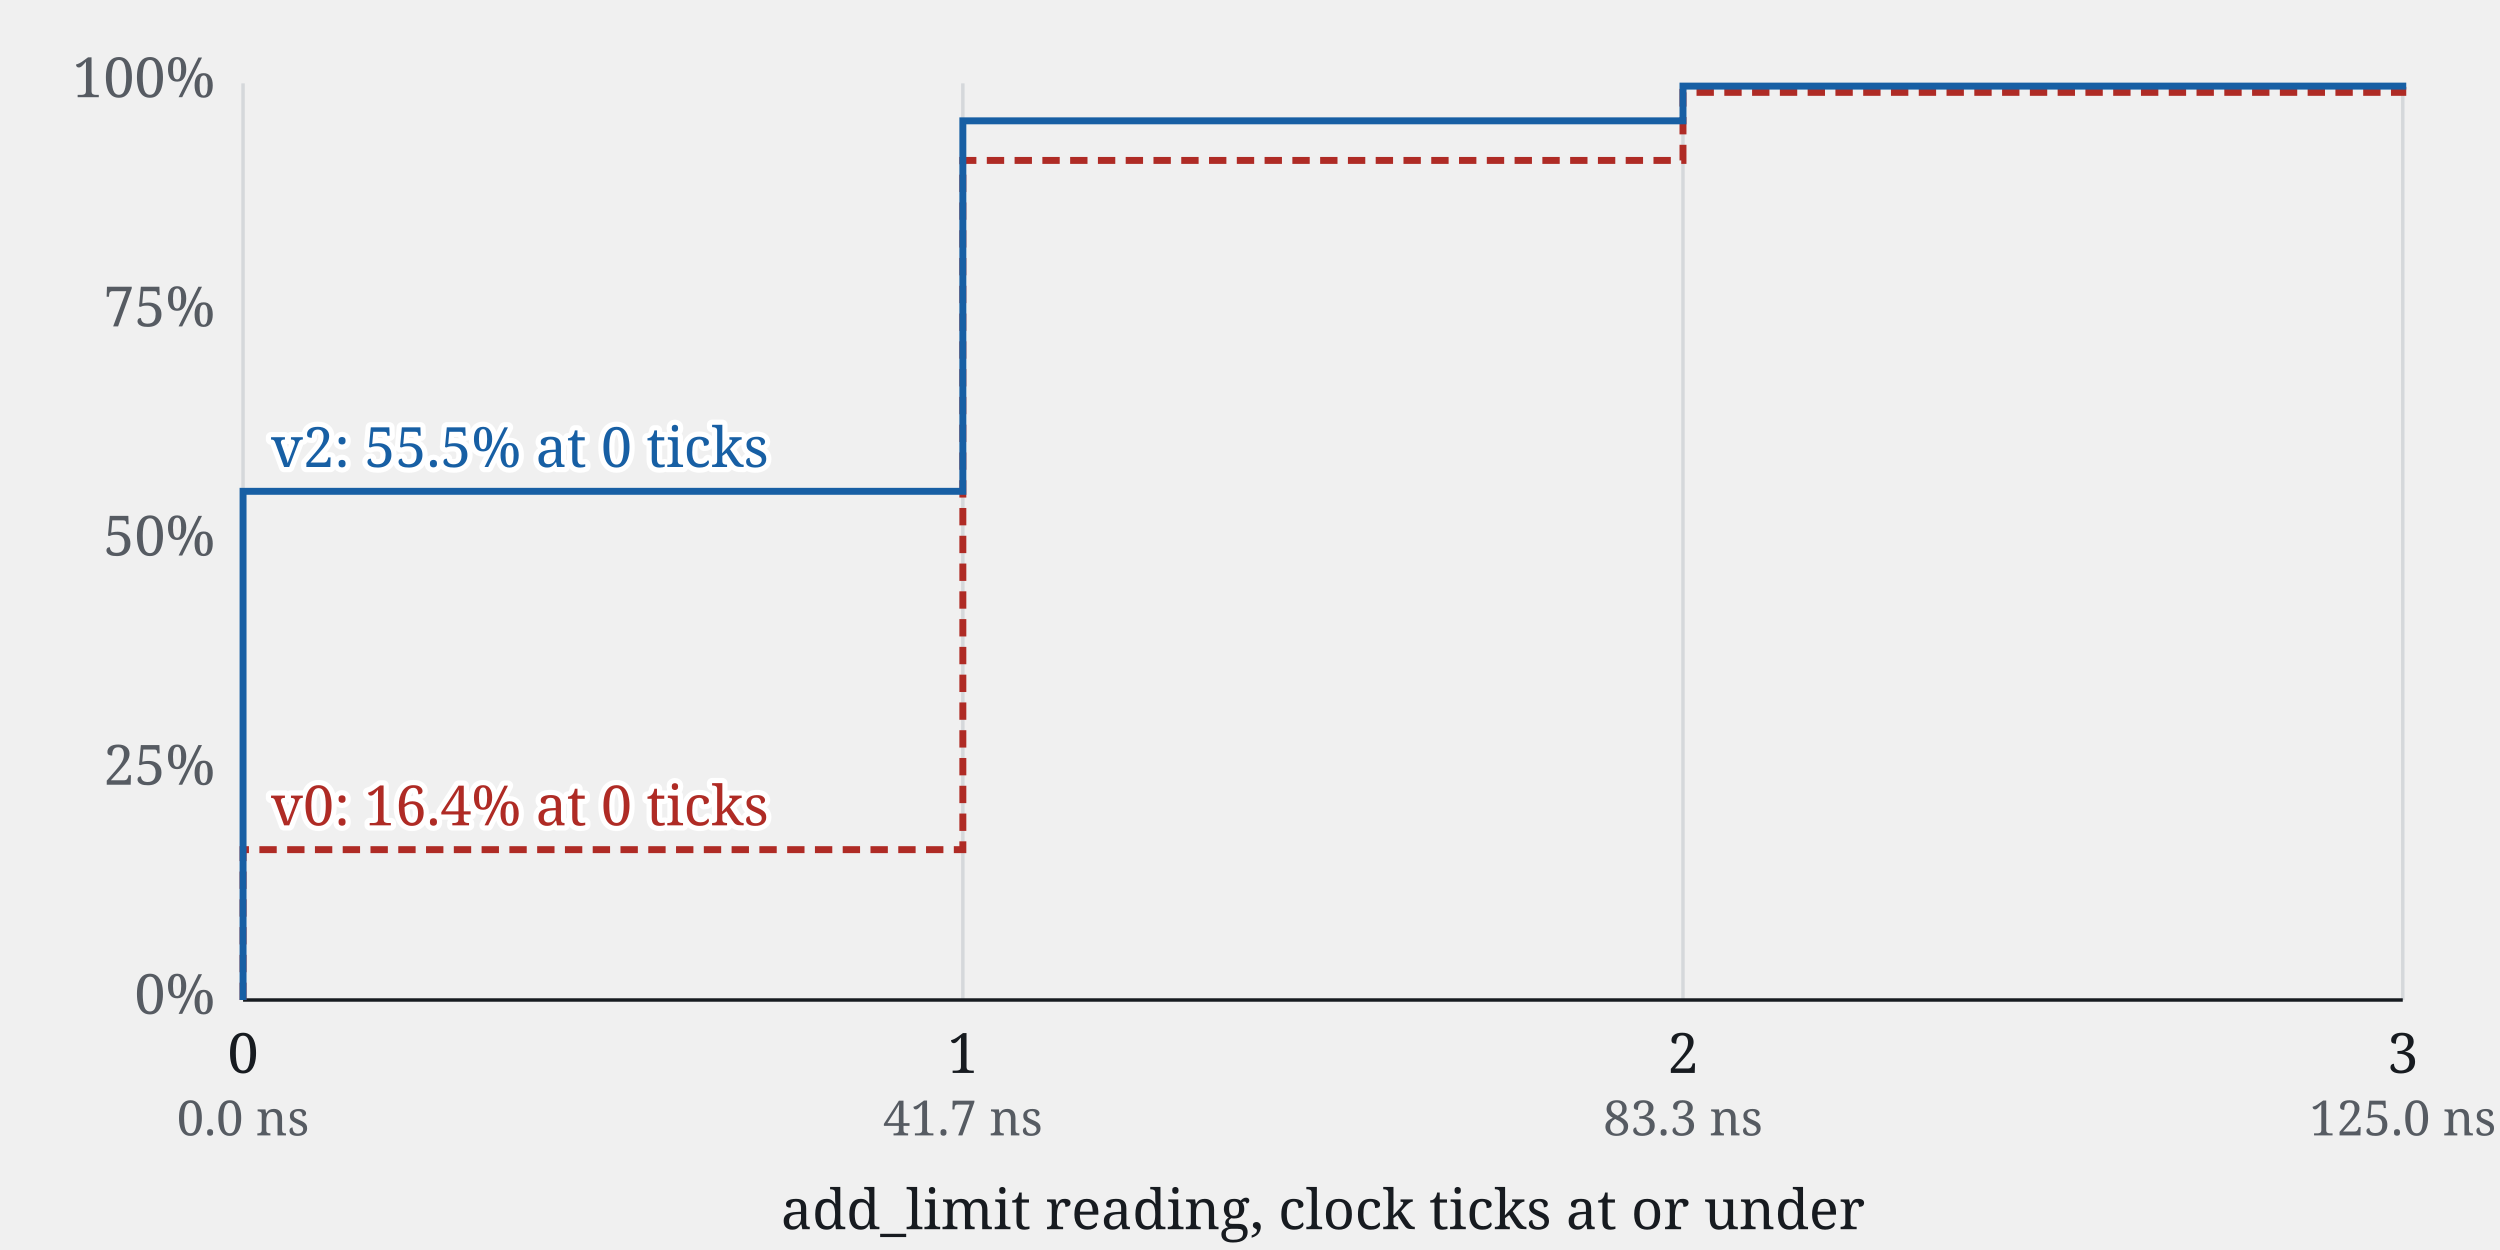
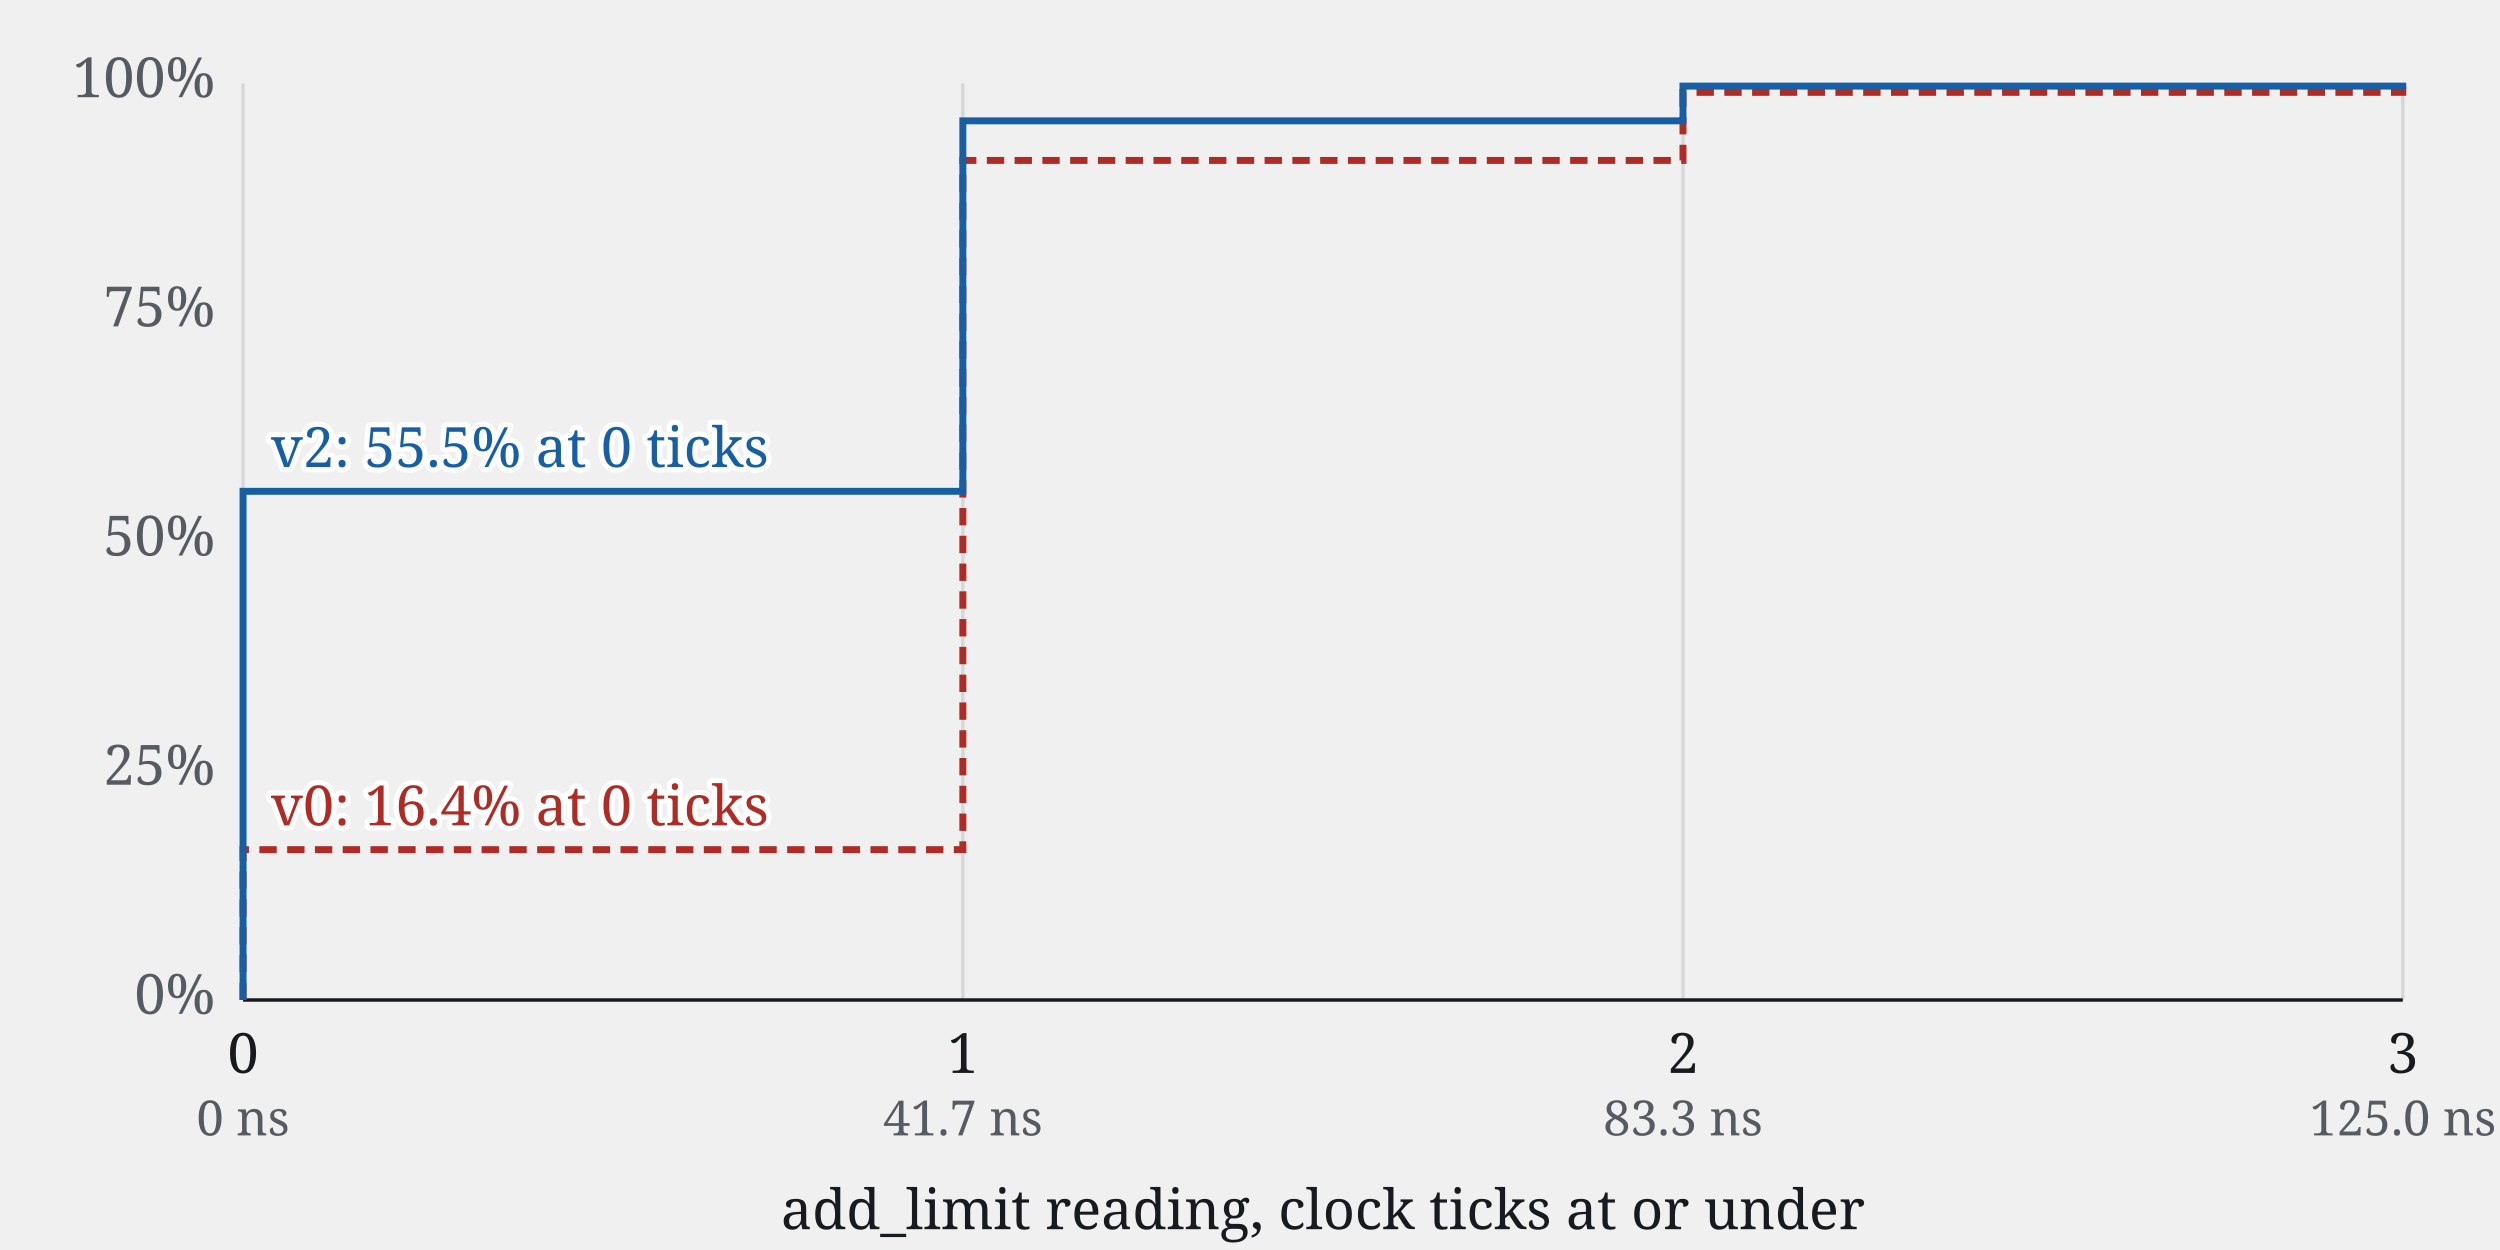
<svg xmlns="http://www.w3.org/2000/svg" viewBox="0 0 720 360" width="720" height="360" role="img" aria-labelledby="t" font-family="Charter, 'Bitstream Charter', 'Sitka Text', Cambria, serif" font-size="16">
  <style>.ax{stroke:#171b20;stroke-width:1}.grid{stroke:#d5d8db;stroke-width:1}.txt{fill:#171b20}.mut{fill:#565b62}.s0{stroke:#af2b25}.s1{stroke:#175fa4}.t0{fill:#af2b25}.t1{fill:#175fa4}.line{fill:none;stroke-width:2}.s0.line{stroke-dasharray:5 3}.lbl{paint-order:stroke;stroke:#fff;stroke-width:3px;stroke-linejoin:round}@media (prefers-color-scheme: dark){.ax{stroke:#e5e8ec}.grid{stroke:#2f3338}.txt{fill:#e5e8ec}.mut{fill:#a7abb1}.s0{stroke:#f2897c}.s1{stroke:#79b6f4}.t0{fill:#f2897c}.t1{fill:#79b6f4}.lbl{stroke:#0d1013}}</style>
  <text class="mut" x="62" y="292.0" text-anchor="end">0%</text>
  <text class="mut" x="62" y="226.0" text-anchor="end">25%</text>
  <text class="mut" x="62" y="160.0" text-anchor="end">50%</text>
  <text class="mut" x="62" y="94.0" text-anchor="end">75%</text>
  <text class="mut" x="62" y="28.0" text-anchor="end">100%</text>
  <line class="grid" x1="70.0" y1="24" x2="70.0" y2="288" />
  <text class="txt" x="70.0" y="309" text-anchor="middle">0</text>
-   <text class="mut" x="70.0" y="327" text-anchor="middle" font-size="14">0.0 ns</text>
+   <text class="mut" x="70.0" y="327" text-anchor="middle" font-size="14">0 ns</text>
  <line class="grid" x1="277.3" y1="24" x2="277.3" y2="288" />
  <text class="txt" x="277.3" y="309" text-anchor="middle">1</text>
  <text class="mut" x="277.3" y="327" text-anchor="middle" font-size="14">41.7 ns</text>
  <line class="grid" x1="484.7" y1="24" x2="484.7" y2="288" />
  <text class="txt" x="484.7" y="309" text-anchor="middle">2</text>
  <text class="mut" x="484.7" y="327" text-anchor="middle" font-size="14">83.3 ns</text>
  <line class="grid" x1="692.0" y1="24" x2="692.0" y2="288" />
  <text class="txt" x="692.0" y="309" text-anchor="middle">3</text>
  <text class="mut" x="692.0" y="327" text-anchor="middle" font-size="14">125.0 ns</text>
  <line class="ax" x1="70" y1="288" x2="692" y2="288" />
  <text class="txt" x="381" y="354" text-anchor="middle">add_limit reading, clock ticks at or under</text>
  <path class="line s0" d="M70.0,288.0V244.7H277.3V46.2H484.7V26.6H692.0V24.8" />
  <text class="lbl t0" x="78.0" y="237.7">v0: 16.4% at 0 ticks</text>
  <path class="line s1" d="M70.0,288.0V141.5H277.3V34.8H484.7V24.8H692.0V24.3" />
  <text class="lbl t1" x="78.0" y="134.5">v2: 55.5% at 0 ticks</text>
</svg>
